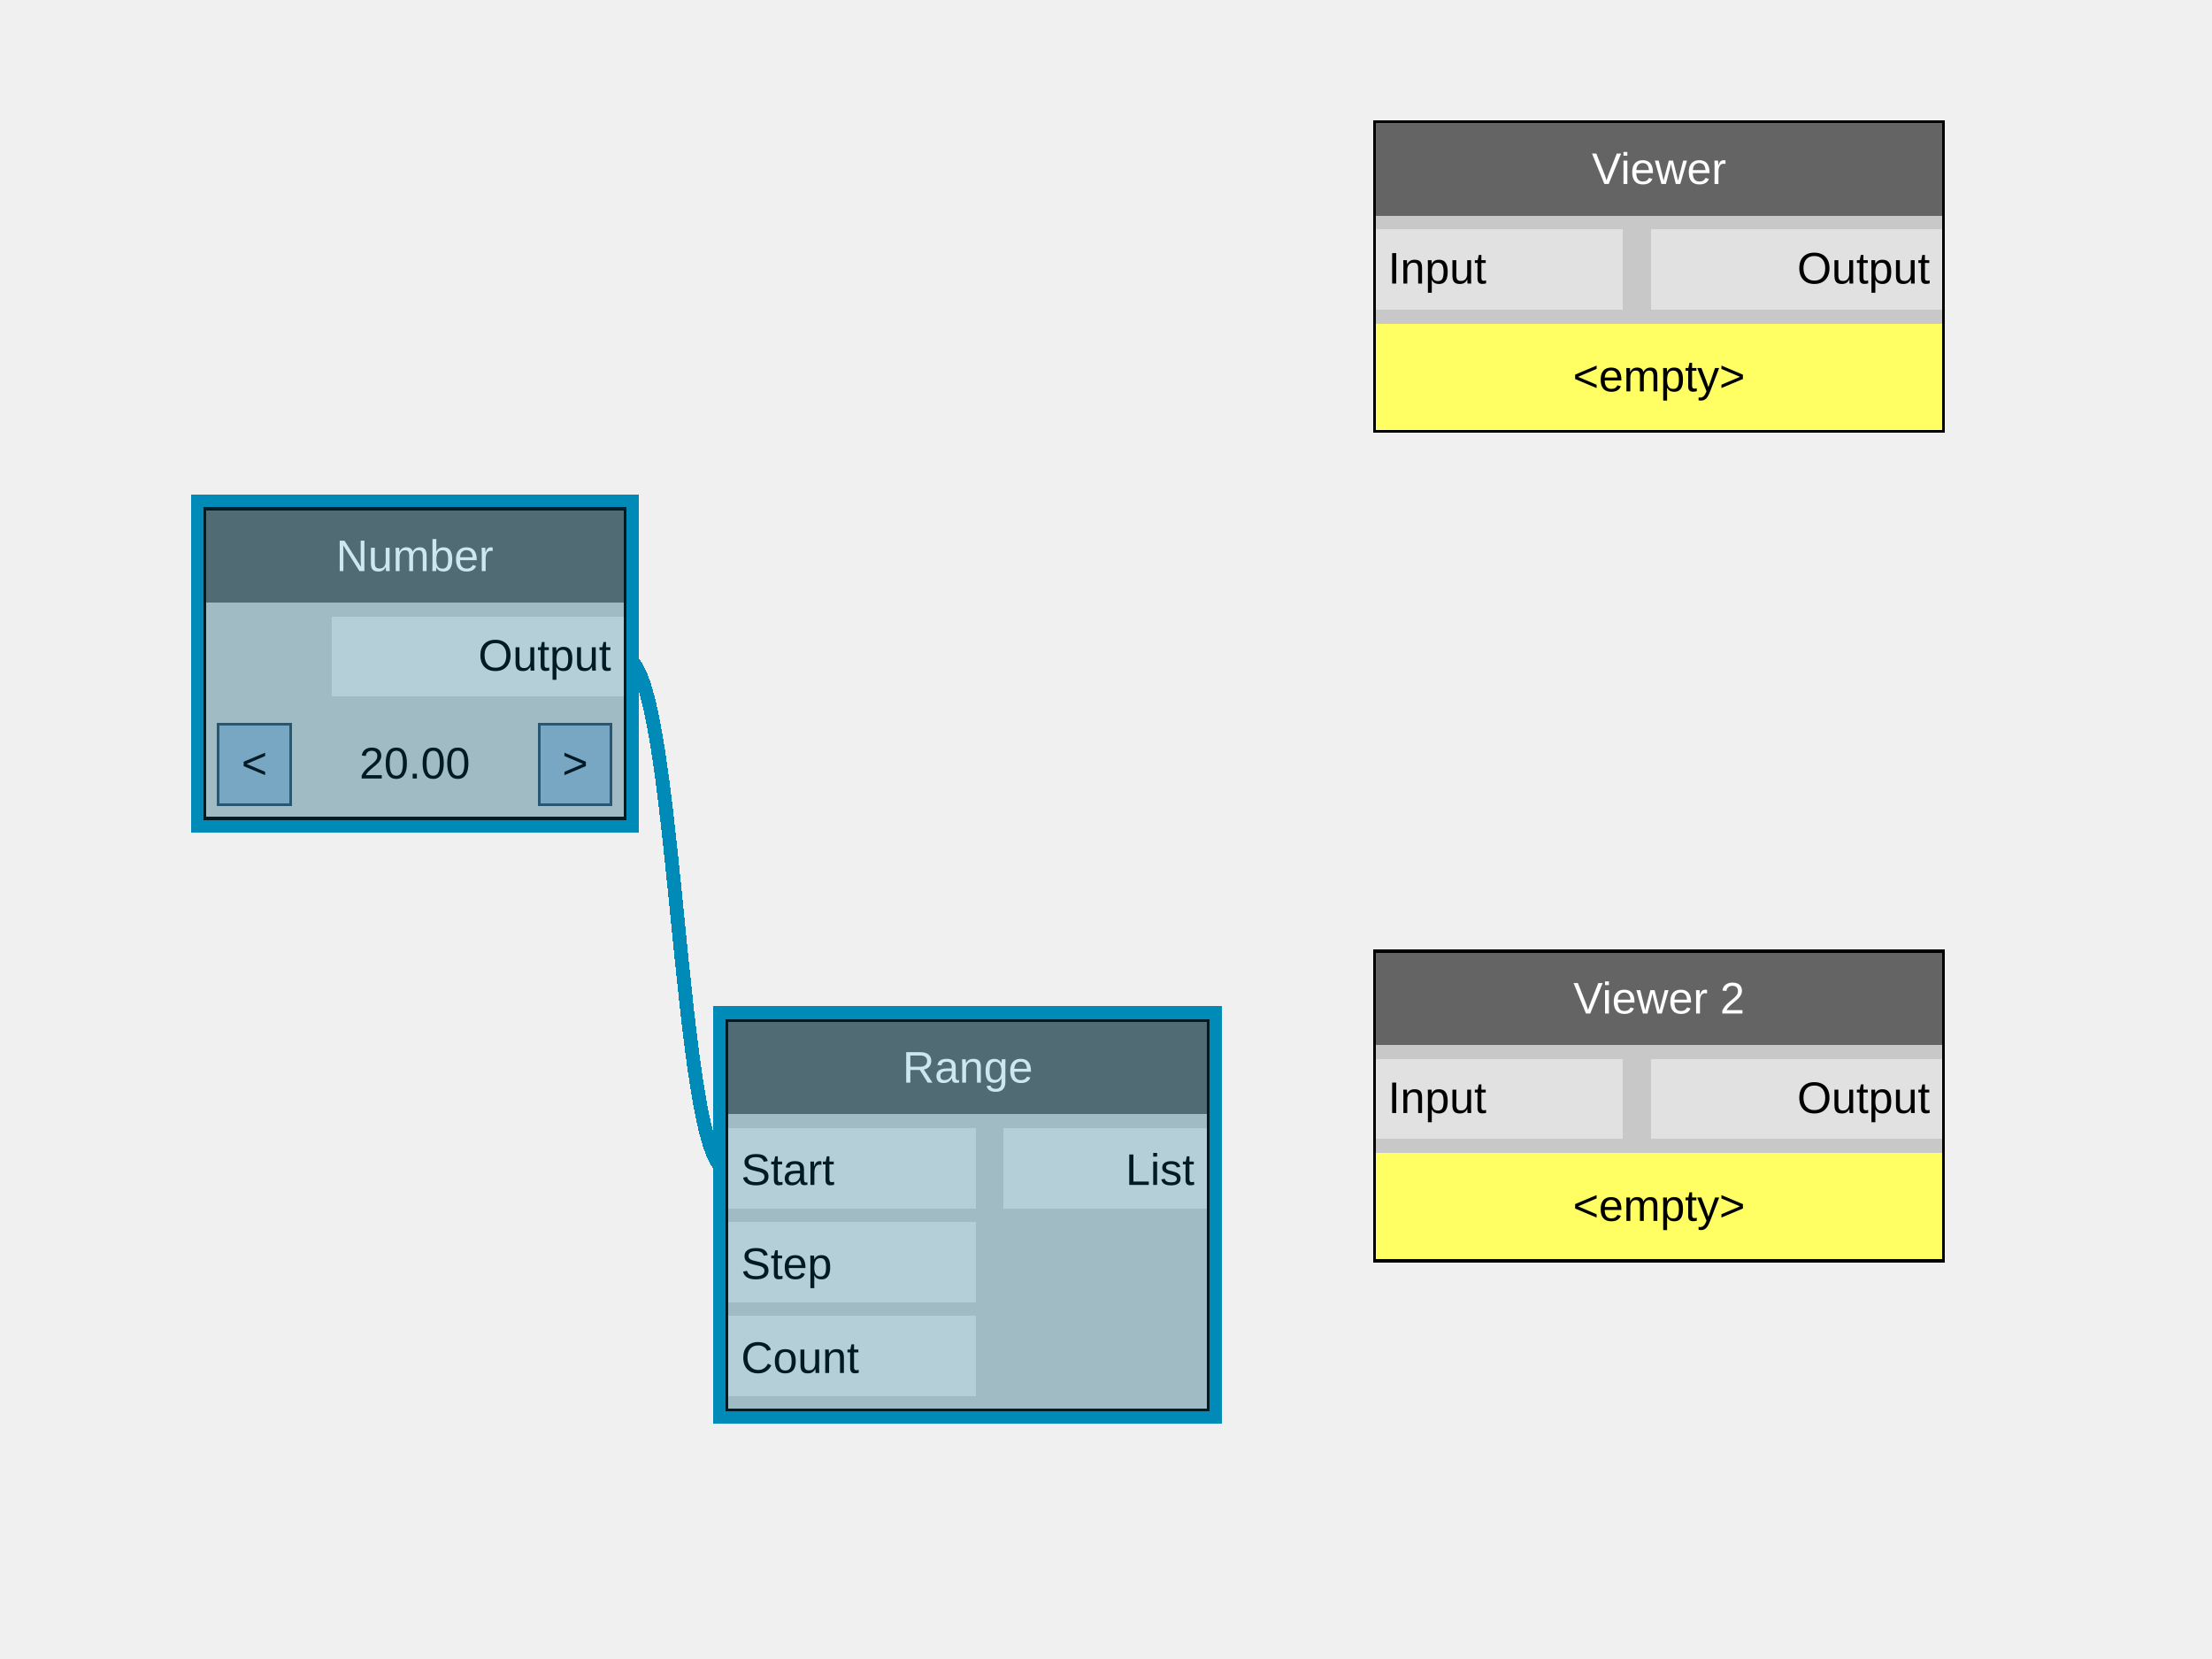
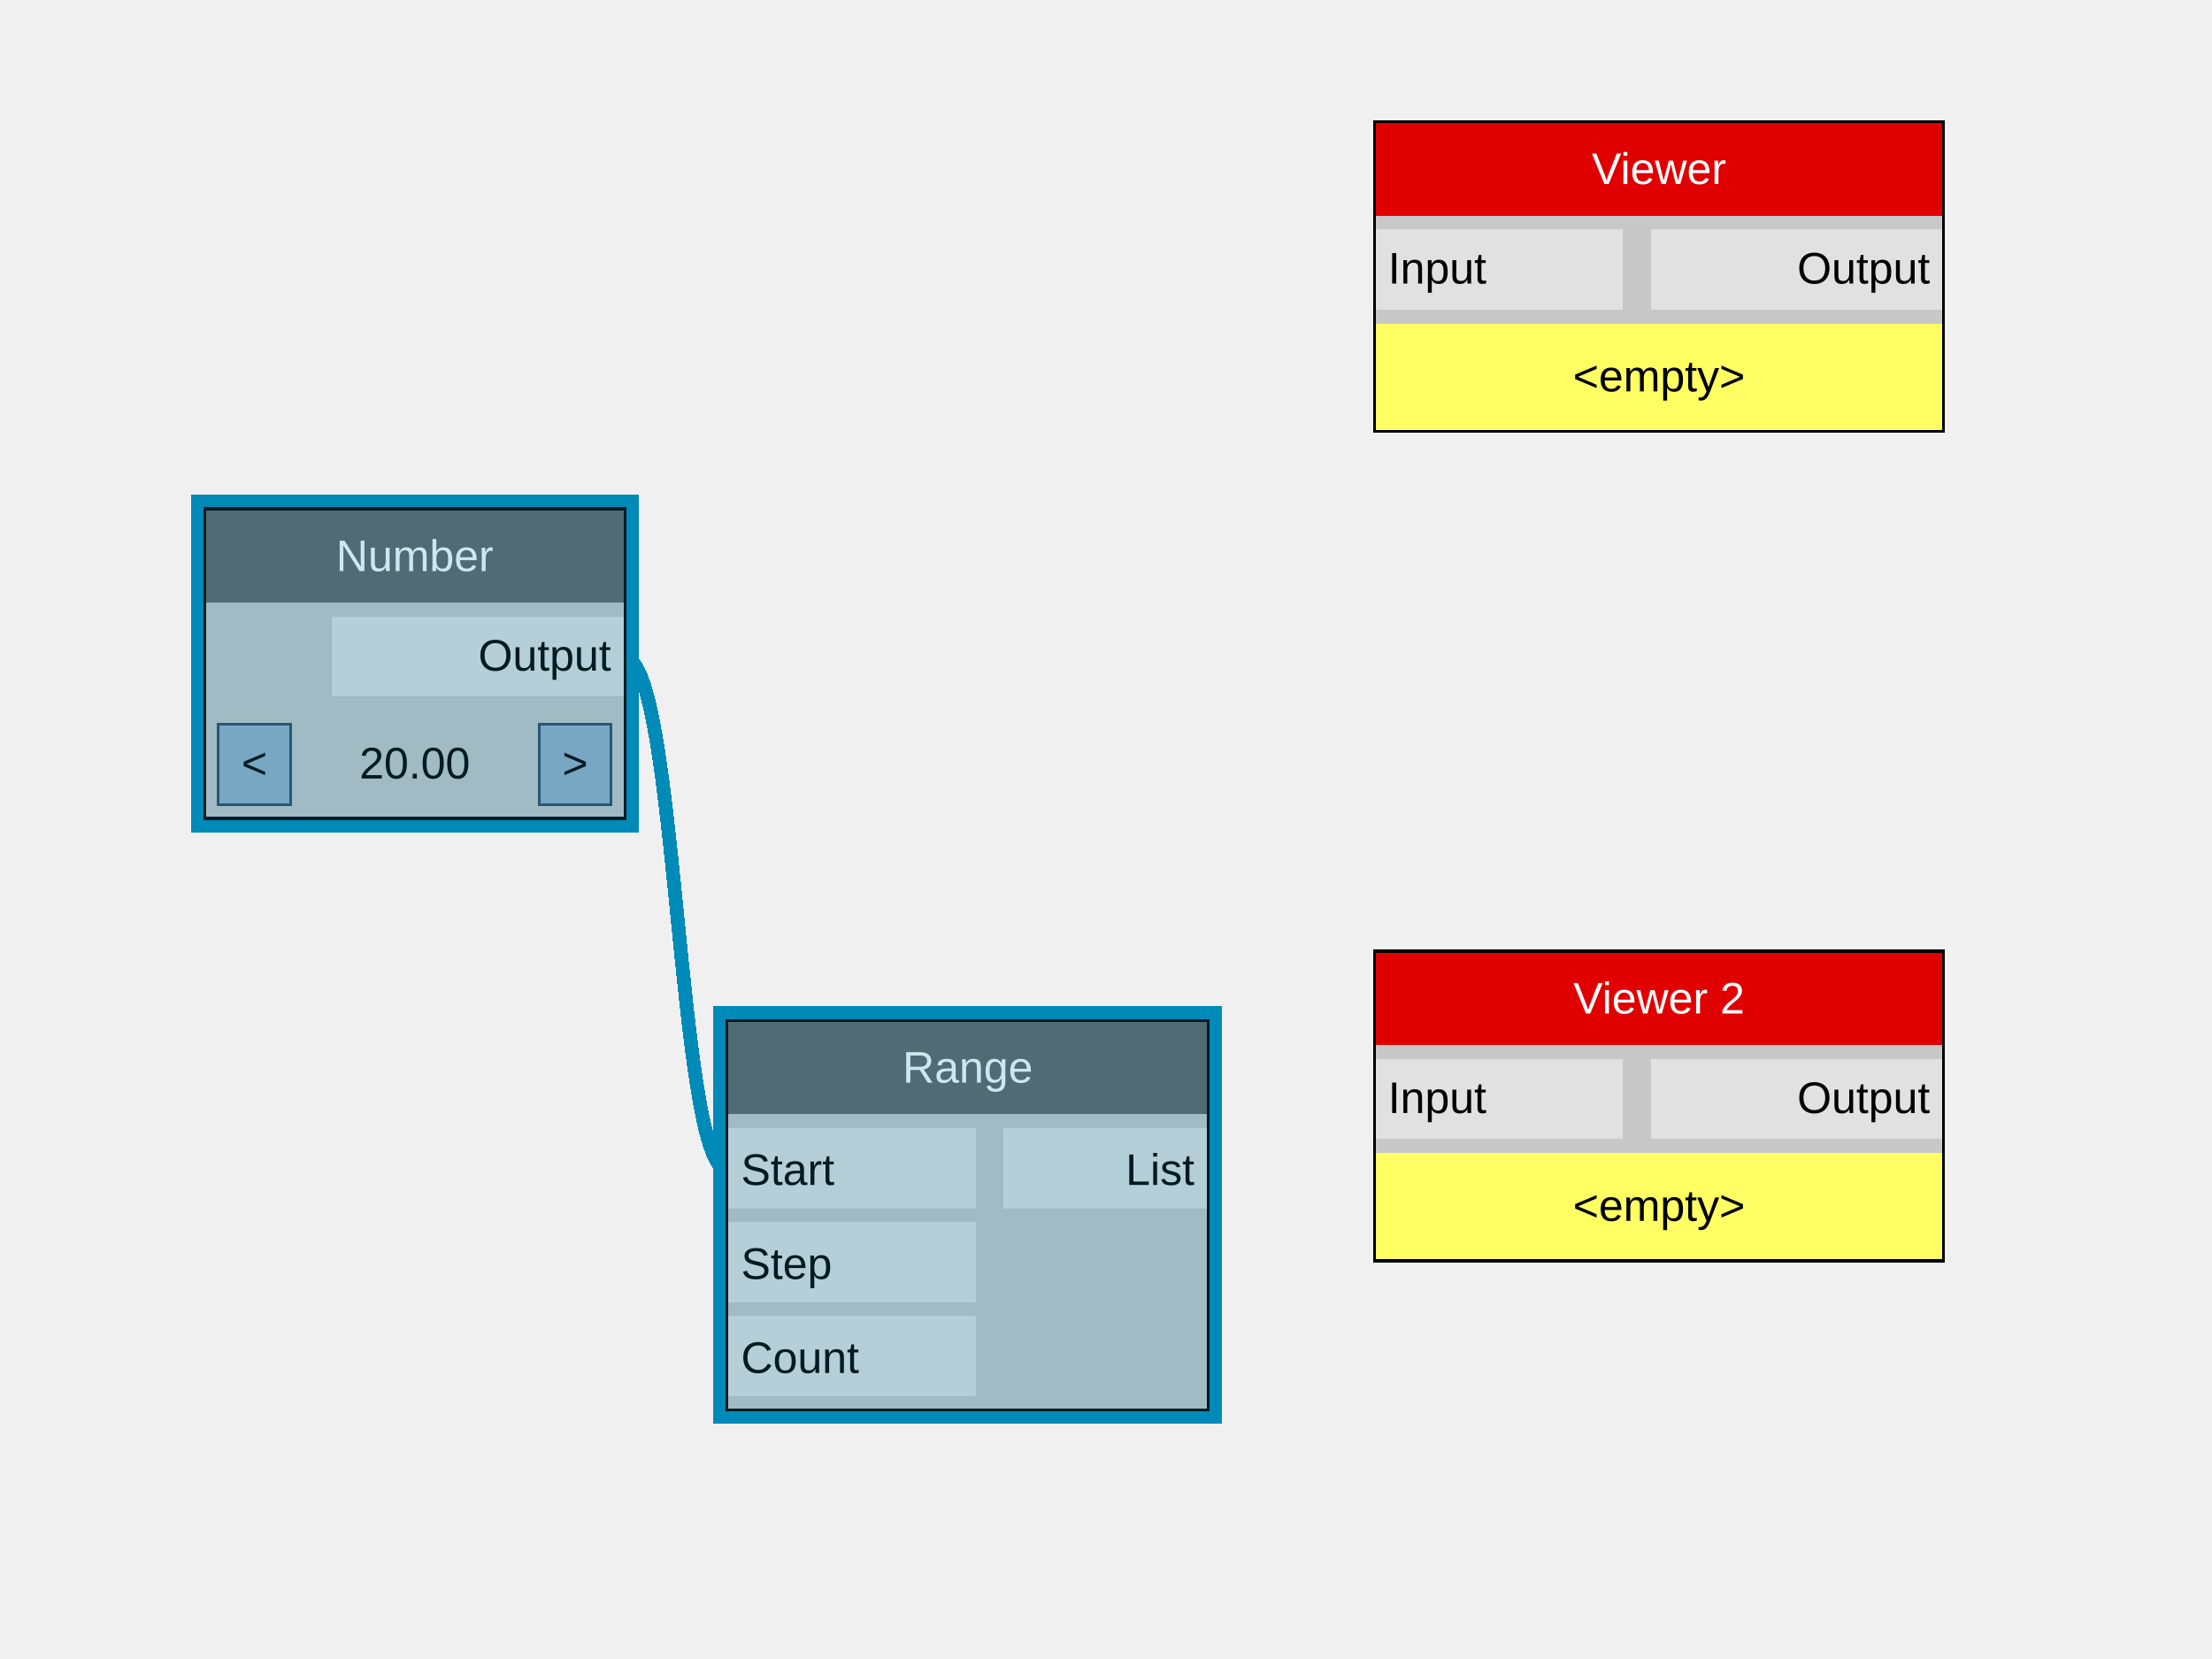
<svg xmlns="http://www.w3.org/2000/svg" version="1.1" width="800" height="600" shape-rendering="crispEdges">
  <rect x="0" y="0" width="800" height="600" style="fill:rgb(240,240,240);" />
  <path d="M226,238 C245,238 245,423 263,423" style="fill:none;stroke-width:5px;stroke:rgb(0,138,184);" />
  <rect x="69" y="179" width="162" height="122" style="fill:rgb(0,138,184);" />
  <rect x="74" y="184" width="152" height="34" style="fill:rgb(80,107,116);" />
  <text x="150" y="201" dominant-baseline="central" text-anchor="middle" style="fill:rgb(204,231,240);font-family:Arial;font-size:16px;">Number</text>
  <rect x="74" y="218" width="152" height="39" style="fill:rgb(160,187,196);" />
  <rect x="120" y="223" width="106" height="29" style="fill:rgb(180,207,216);" />
  <text x="221" y="237" dominant-baseline="central" text-anchor="end" style="fill:rgb(0,27,36);font-family:Arial;font-size:16px;">Output</text>
  <rect x="74" y="257" width="152" height="39" style="fill:rgb(160,187,196);" />
  <text x="150" y="276" dominant-baseline="central" text-anchor="middle" style="fill:rgb(0,27,36);font-family:Arial;font-size:16px;">20.00</text>
  <rect x="79" y="262" width="26" height="29" style="fill:rgb(120,167,196);" />
  <text x="92" y="276" dominant-baseline="central" text-anchor="middle" style="fill:rgb(0,27,36);font-family:Arial;font-size:16px;">&lt;</text>
  <rect x="79" y="262" width="26" height="29" style="fill:none;stroke-width:1px;stroke:rgb(40,87,116);" />
  <rect x="195" y="262" width="26" height="29" style="fill:rgb(120,167,196);" />
  <text x="208" y="276" dominant-baseline="central" text-anchor="middle" style="fill:rgb(0,27,36);font-family:Arial;font-size:16px;">&gt;</text>
  <rect x="195" y="262" width="26" height="29" style="fill:none;stroke-width:1px;stroke:rgb(40,87,116);" />
  <rect x="74" y="184" width="152" height="112" style="fill:none;stroke-width:1px;stroke:rgb(0,27,36);" />
  <rect x="258" y="364" width="184" height="151" style="fill:rgb(0,138,184);" />
  <rect x="263" y="369" width="174" height="34" style="fill:rgb(80,107,116);" />
  <text x="350" y="386" dominant-baseline="central" text-anchor="middle" style="fill:rgb(204,231,240);font-family:Arial;font-size:16px;">Range</text>
  <rect x="263" y="403" width="174" height="107" style="fill:rgb(160,187,196);" />
  <rect x="263" y="408" width="90" height="29" style="fill:rgb(180,207,216);" />
  <text x="268" y="423" dominant-baseline="central" text-anchor="start" style="fill:rgb(0,27,36);font-family:Arial;font-size:16px;">Start</text>
  <rect x="263" y="442" width="90" height="29" style="fill:rgb(180,207,216);" />
  <text x="268" y="457" dominant-baseline="central" text-anchor="start" style="fill:rgb(0,27,36);font-family:Arial;font-size:16px;">Step</text>
  <rect x="263" y="476" width="90" height="29" style="fill:rgb(180,207,216);" />
  <text x="268" y="491" dominant-baseline="central" text-anchor="start" style="fill:rgb(0,27,36);font-family:Arial;font-size:16px;">Count</text>
  <rect x="363" y="408" width="74" height="29" style="fill:rgb(180,207,216);" />
  <text x="432" y="423" dominant-baseline="central" text-anchor="end" style="fill:rgb(0,27,36);font-family:Arial;font-size:16px;">List</text>
  <rect x="263" y="369" width="174" height="141" style="fill:none;stroke-width:1px;stroke:rgb(0,27,36);" />
-   <rect x="497" y="44" width="206" height="34" style="fill:rgb(100,100,100);" />
+   <rect x="497" y="44" width="206" height="34" style="fill:rgb(225,0,0);" />
  <text x="600" y="61" dominant-baseline="central" text-anchor="middle" style="fill:rgb(255,255,255);font-family:Arial;font-size:16px;">Viewer</text>
  <rect x="497" y="78" width="206" height="39" style="fill:rgb(200,200,200);" />
  <rect x="497" y="83" width="90" height="29" style="fill:rgb(225,225,225);" />
  <text x="502" y="97" dominant-baseline="central" text-anchor="start" style="fill:rgb(0,0,0);font-family:Arial;font-size:16px;">Input</text>
  <rect x="597" y="83" width="106" height="29" style="fill:rgb(225,225,225);" />
  <text x="698" y="97" dominant-baseline="central" text-anchor="end" style="fill:rgb(0,0,0);font-family:Arial;font-size:16px;">Output</text>
  <rect x="497" y="117" width="206" height="39" style="fill:rgb(255,255,100);" />
  <text x="600" y="136" dominant-baseline="central" text-anchor="middle" style="fill:rgb(0,0,0);font-family:Arial;font-size:16px;">&lt;empty&gt;</text>
  <rect x="497" y="44" width="206" height="112" style="fill:none;stroke-width:1px;stroke:rgb(0,0,0);" />
-   <rect x="497" y="344" width="206" height="34" style="fill:rgb(100,100,100);" />
+   <rect x="497" y="344" width="206" height="34" style="fill:rgb(225,0,0);" />
  <text x="600" y="361" dominant-baseline="central" text-anchor="middle" style="fill:rgb(255,255,255);font-family:Arial;font-size:16px;">Viewer 2</text>
  <rect x="497" y="378" width="206" height="39" style="fill:rgb(200,200,200);" />
  <rect x="497" y="383" width="90" height="29" style="fill:rgb(225,225,225);" />
  <text x="502" y="397" dominant-baseline="central" text-anchor="start" style="fill:rgb(0,0,0);font-family:Arial;font-size:16px;">Input</text>
  <rect x="597" y="383" width="106" height="29" style="fill:rgb(225,225,225);" />
  <text x="698" y="397" dominant-baseline="central" text-anchor="end" style="fill:rgb(0,0,0);font-family:Arial;font-size:16px;">Output</text>
  <rect x="497" y="417" width="206" height="39" style="fill:rgb(255,255,100);" />
  <text x="600" y="436" dominant-baseline="central" text-anchor="middle" style="fill:rgb(0,0,0);font-family:Arial;font-size:16px;">&lt;empty&gt;</text>
  <rect x="497" y="344" width="206" height="112" style="fill:none;stroke-width:1px;stroke:rgb(0,0,0);" />
</svg>
